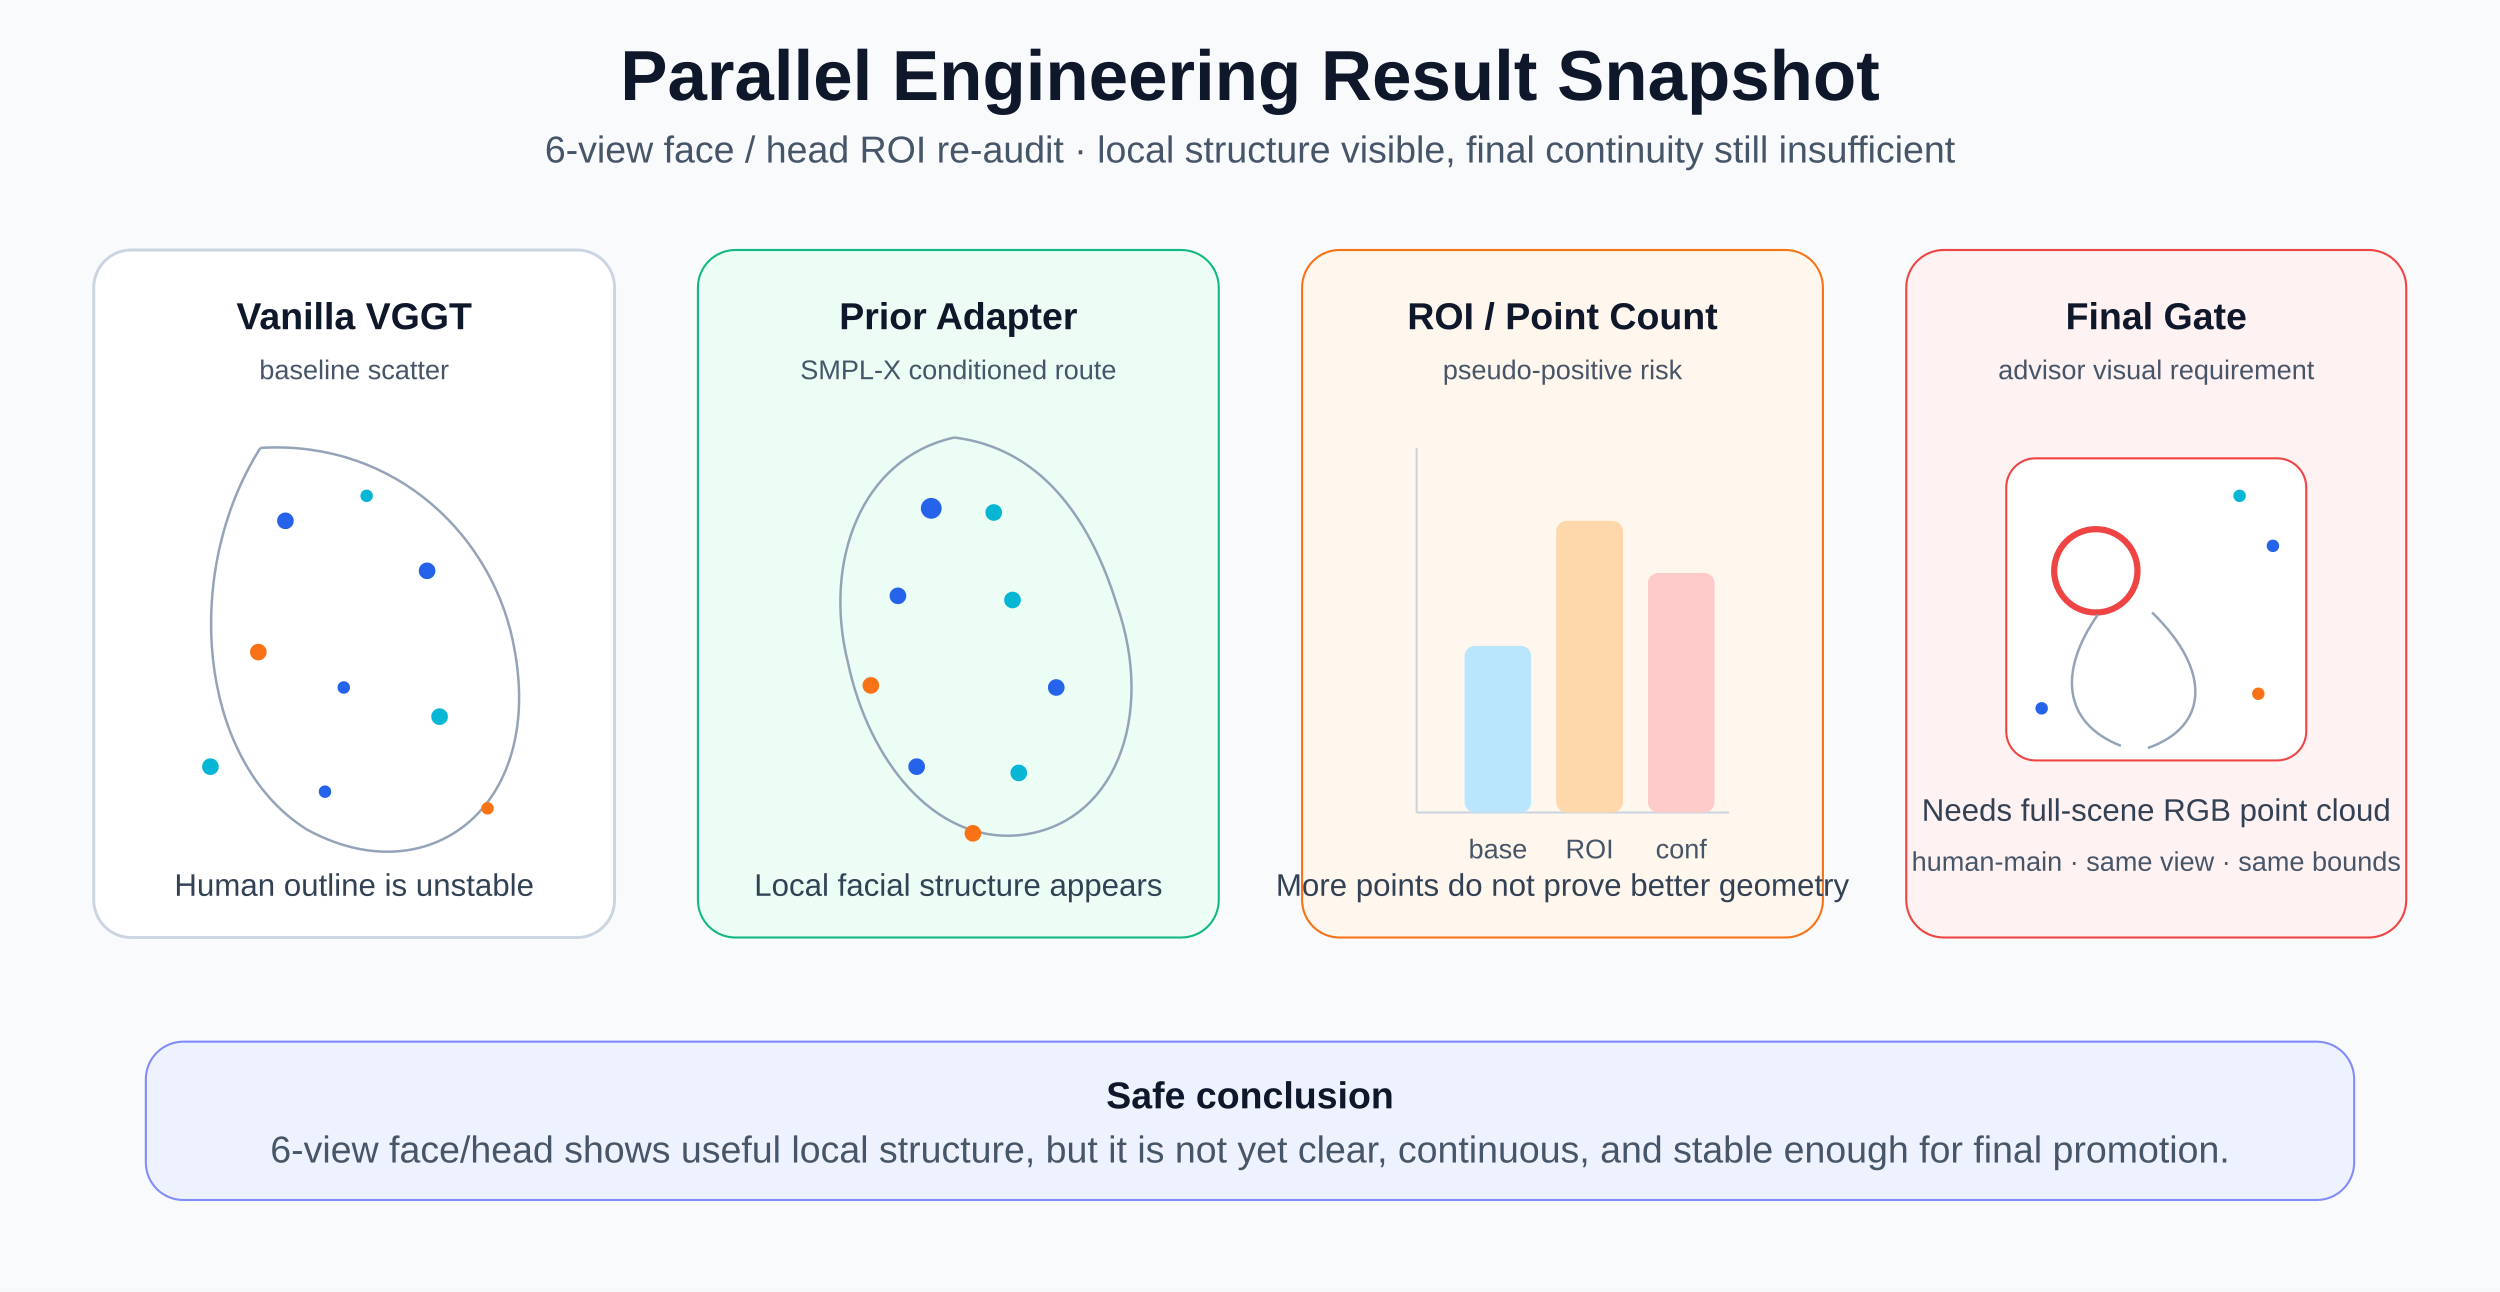
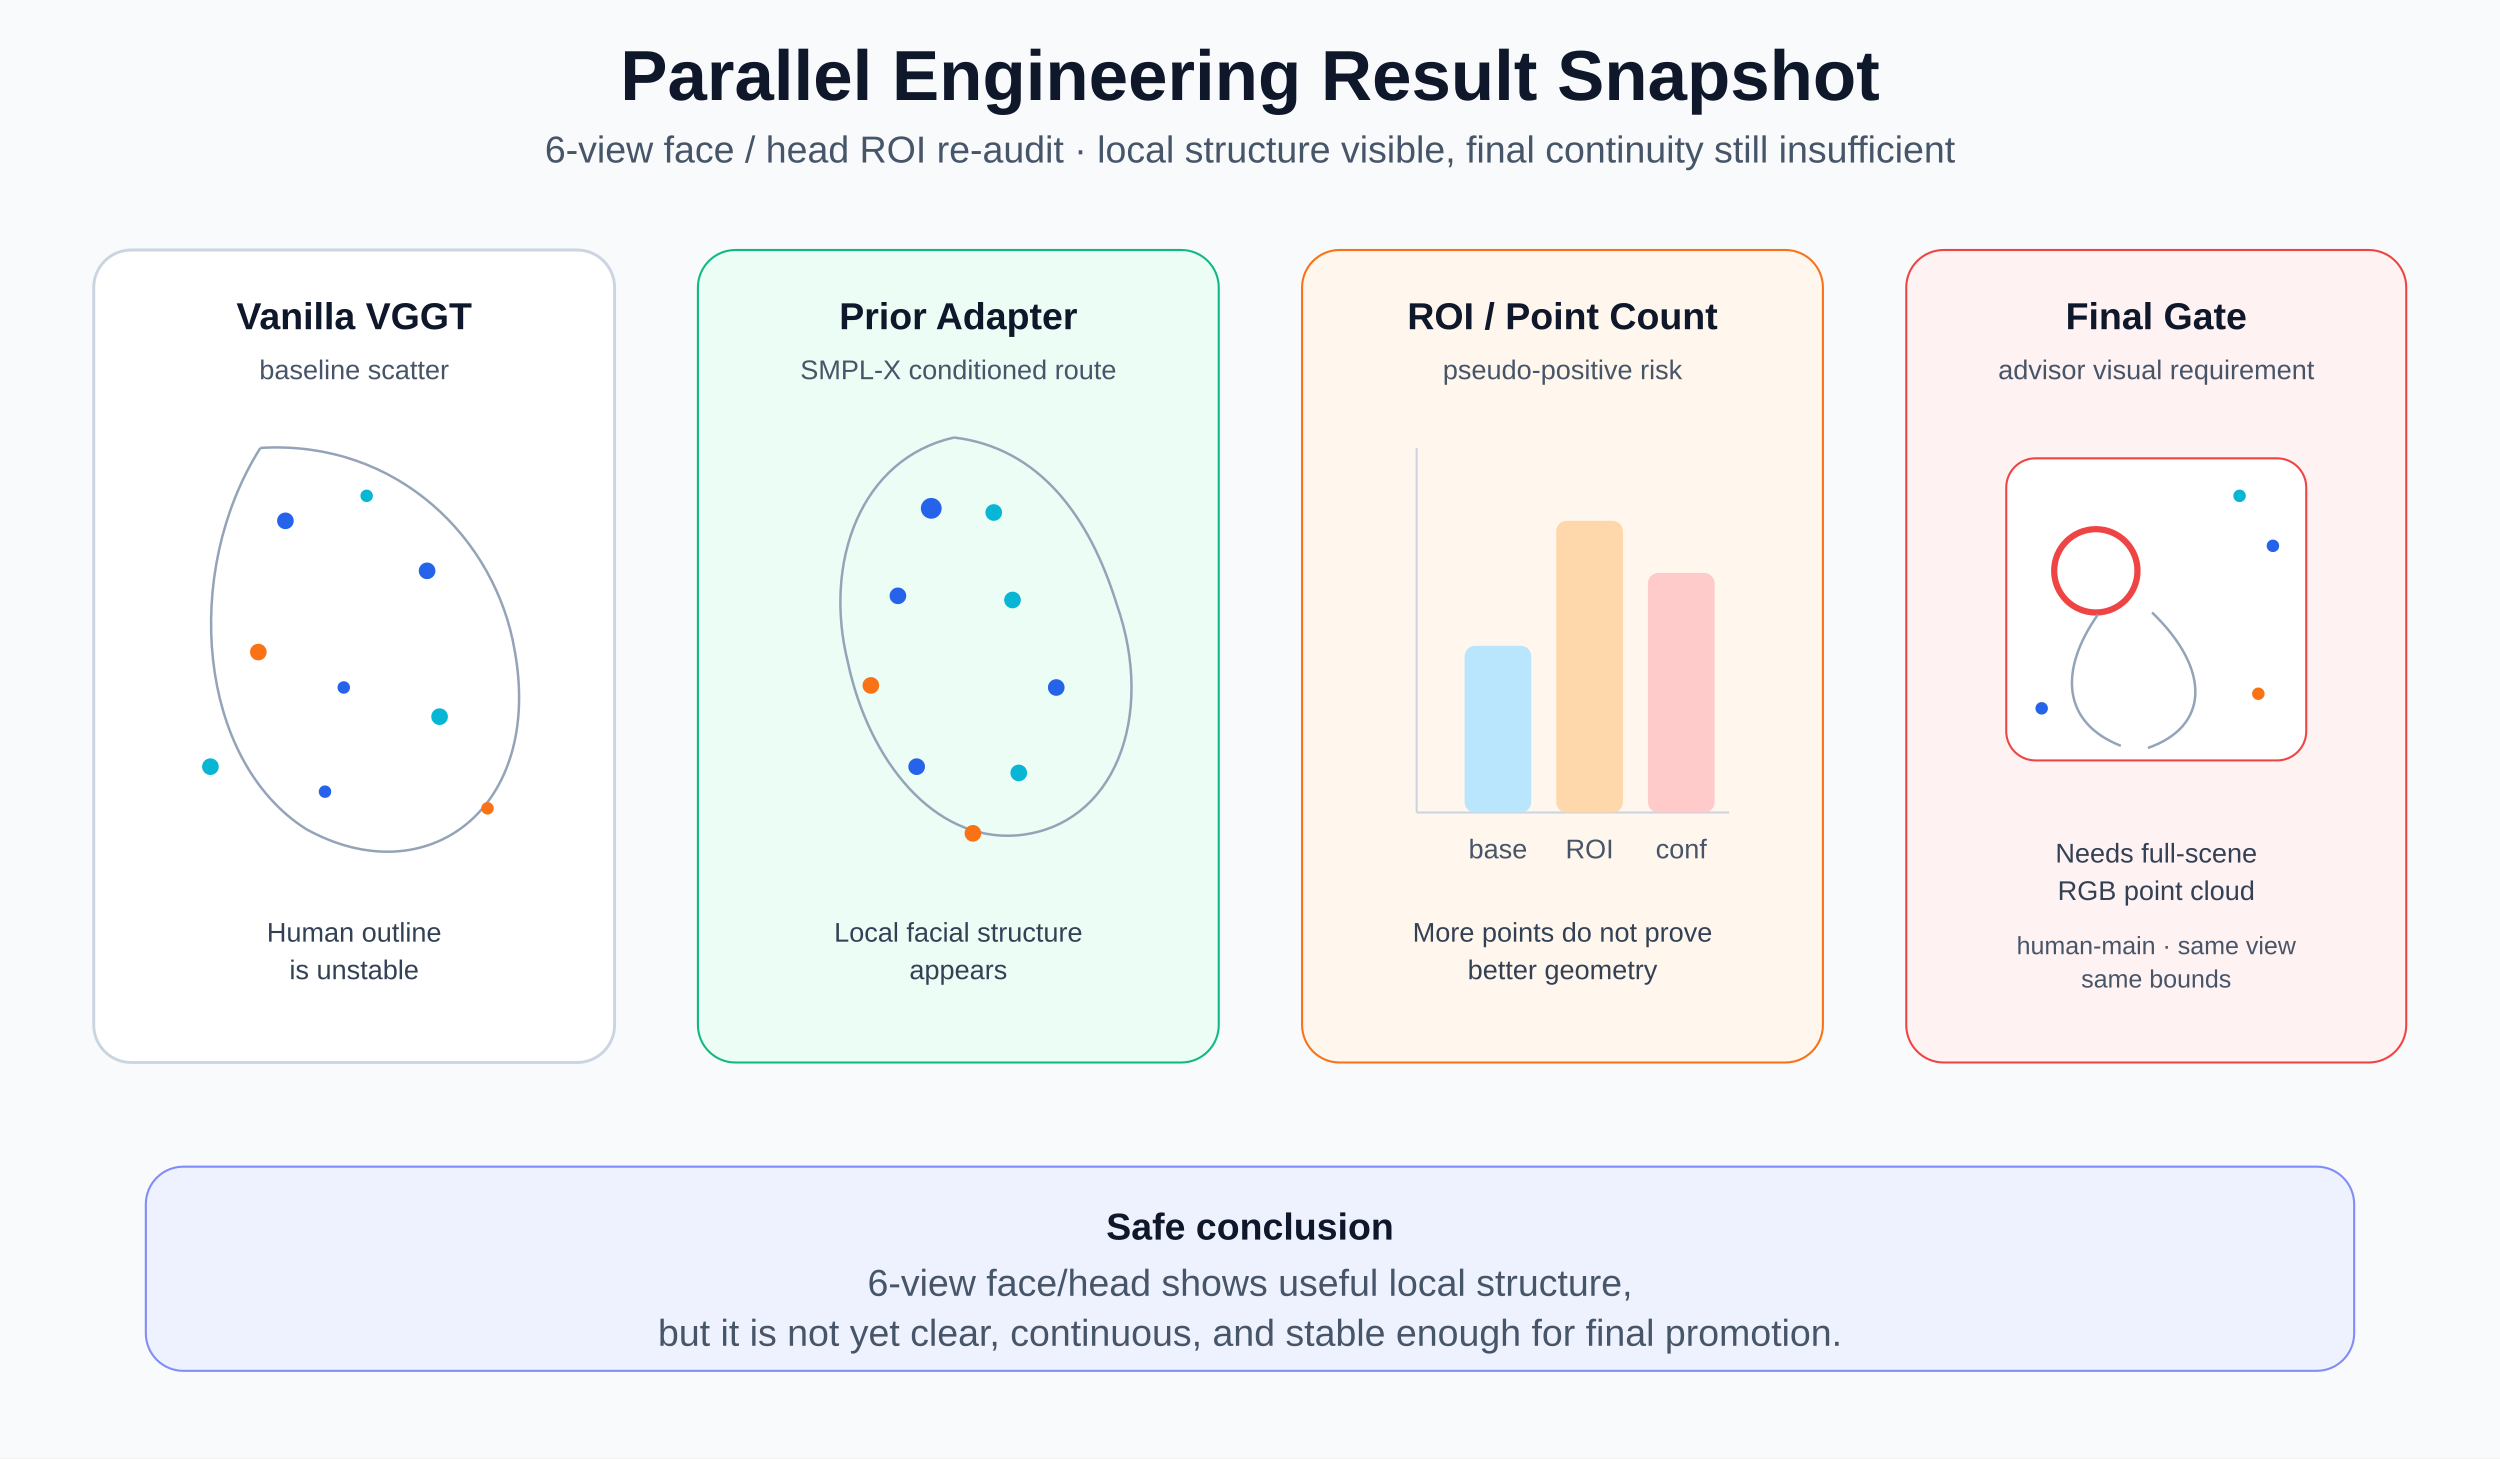
- <svg xmlns="http://www.w3.org/2000/svg" width="1200" height="620" viewBox="0 0 1200 620">
+ <svg xmlns="http://www.w3.org/2000/svg" width="1200" height="700" viewBox="0 0 1200 700">
  <defs>
    <style>
-       text{font-family:Arial,Helvetica,sans-serif;fill:#0f172a}.title{font-size:34px;font-weight:700}.sub{font-size:18px;fill:#475569}.h{font-size:18px;font-weight:700}.small{font-size:13px;fill:#475569}.cap{font-size:15px;fill:#334155}.box{fill:#fff;stroke:#cbd5e1;stroke-width:1.4}.good{fill:#ecfdf5;stroke:#10b981}.warn{fill:#fff7ed;stroke:#f97316}.bad{fill:#fef2f2;stroke:#ef4444}.dotA{fill:#2563eb}.dotB{fill:#06b6d4}.dotC{fill:#f97316}.line{stroke:#94a3b8;stroke-width:1.2;fill:none}.axis{stroke:#cbd5e1;stroke-width:1}
+       text{font-family:Arial,Helvetica,sans-serif;fill:#0f172a}
+       .title{font-size:34px;font-weight:700}
+       .sub{font-size:18px;fill:#475569}
+       .h{font-size:18px;font-weight:700}
+       .small{font-size:13px;fill:#475569}
+       .cap{font-size:13px;fill:#334155}
+       .cap2{font-size:12px;fill:#475569}
+       .box{fill:#fff;stroke:#cbd5e1;stroke-width:1.4}
+       .good{fill:#ecfdf5;stroke:#10b981}
+       .warn{fill:#fff7ed;stroke:#f97316}
+       .bad{fill:#fef2f2;stroke:#ef4444}
+       .dotA{fill:#2563eb}.dotB{fill:#06b6d4}.dotC{fill:#f97316}
+       .line{stroke:#94a3b8;stroke-width:1.2;fill:none}
+       .axis{stroke:#cbd5e1;stroke-width:1}
    </style>
  </defs>
-   <rect width="1200" height="620" fill="#f8fafc" />
+   <rect width="1200" height="700" fill="#f8fafc" />
  <text x="600" y="48" text-anchor="middle" class="title">Parallel Engineering Result Snapshot</text>
  <text x="600" y="78" text-anchor="middle" class="sub">6-view face / head ROI re-audit · local structure visible, final continuity still insufficient</text>
  <g transform="translate(45 120)">
-     <rect width="250" height="330" rx="18" class="box" />
+     <rect width="250" height="390" rx="18" class="box" />
    <text x="125" y="38" text-anchor="middle" class="h">Vanilla VGGT</text>
    <text x="125" y="62" text-anchor="middle" class="small">baseline scatter</text>
    <path d="M80 95 C42 155,50 245,102 278 C160 310,216 268,202 192 C193 139,146 91,80 95" class="line" />
    <circle cx="92" cy="130" r="4" class="dotA" />
    <circle cx="131" cy="118" r="3" class="dotB" />
    <circle cx="160" cy="154" r="4" class="dotA" />
    <circle cx="79" cy="193" r="4" class="dotC" />
    <circle cx="120" cy="210" r="3" class="dotA" />
    <circle cx="166" cy="224" r="4" class="dotB" />
    <circle cx="111" cy="260" r="3" class="dotA" />
    <circle cx="189" cy="268" r="3" class="dotC" />
    <circle cx="56" cy="248" r="4" class="dotB" />
-     <text x="125" y="310" text-anchor="middle" class="cap">Human outline is unstable</text>
+     <text x="125" y="332" text-anchor="middle" class="cap">Human outline</text>
+     <text x="125" y="350" text-anchor="middle" class="cap">is unstable</text>
  </g>
  <g transform="translate(335 120)">
-     <rect width="250" height="330" rx="18" class="good" />
+     <rect width="250" height="390" rx="18" class="good" />
    <text x="125" y="38" text-anchor="middle" class="h">Prior Adapter</text>
    <text x="125" y="62" text-anchor="middle" class="small">SMPL-X conditioned route</text>
    <path d="M123 90 C78 100,60 150,72 198 C82 245,113 284,153 281 C200 277,220 224,201 170 C188 128,164 95,123 90" class="line" />
    <circle cx="112" cy="124" r="5" class="dotA" />
    <circle cx="142" cy="126" r="4" class="dotB" />
    <circle cx="96" cy="166" r="4" class="dotA" />
    <circle cx="151" cy="168" r="4" class="dotB" />
    <circle cx="83" cy="209" r="4" class="dotC" />
    <circle cx="172" cy="210" r="4" class="dotA" />
    <circle cx="105" cy="248" r="4" class="dotA" />
    <circle cx="154" cy="251" r="4" class="dotB" />
    <circle cx="132" cy="280" r="4" class="dotC" />
-     <text x="125" y="310" text-anchor="middle" class="cap">Local facial structure appears</text>
+     <text x="125" y="332" text-anchor="middle" class="cap">Local facial structure</text>
+     <text x="125" y="350" text-anchor="middle" class="cap">appears</text>
  </g>
  <g transform="translate(625 120)">
-     <rect width="250" height="330" rx="18" class="warn" />
+     <rect width="250" height="390" rx="18" class="warn" />
    <text x="125" y="38" text-anchor="middle" class="h">ROI / Point Count</text>
    <text x="125" y="62" text-anchor="middle" class="small">pseudo-positive risk</text>
    <line x1="55" y1="270" x2="205" y2="270" class="axis" />
    <line x1="55" y1="95" x2="55" y2="270" class="axis" />
    <rect x="78" y="190" width="32" height="80" rx="5" fill="#bae6fd" />
    <rect x="122" y="130" width="32" height="140" rx="5" fill="#fed7aa" />
    <rect x="166" y="155" width="32" height="115" rx="5" fill="#fecaca" />
    <text x="94" y="292" text-anchor="middle" class="small">base</text>
    <text x="138" y="292" text-anchor="middle" class="small">ROI</text>
    <text x="182" y="292" text-anchor="middle" class="small">conf</text>
-     <text x="125" y="310" text-anchor="middle" class="cap">More points do not prove better geometry</text>
+     <text x="125" y="332" text-anchor="middle" class="cap">More points do not prove</text>
+     <text x="125" y="350" text-anchor="middle" class="cap">better geometry</text>
  </g>
  <g transform="translate(915 120)">
-     <rect width="240" height="330" rx="18" class="bad" />
+     <rect width="240" height="390" rx="18" class="bad" />
    <text x="120" y="38" text-anchor="middle" class="h">Final Gate</text>
    <text x="120" y="62" text-anchor="middle" class="small">advisor visual requirement</text>
    <rect x="48" y="100" width="144" height="145" rx="14" fill="#fff" stroke="#ef4444" />
    <circle cx="91" cy="154" r="20" fill="none" stroke="#ef4444" stroke-width="3" />
    <path d="M92 175 C73 202,75 227,103 238" class="line" />
    <path d="M118 174 C147 202,145 229,116 239" class="line" />
    <circle cx="160" cy="118" r="3" class="dotB" />
    <circle cx="176" cy="142" r="3" class="dotA" />
    <circle cx="169" cy="213" r="3" class="dotC" />
    <circle cx="65" cy="220" r="3" class="dotA" />
-     <text x="120" y="274" text-anchor="middle" class="cap">Needs full-scene RGB point cloud</text>
-     <text x="120" y="298" text-anchor="middle" class="small">human-main · same view · same bounds</text>
+     <text x="120" y="294" text-anchor="middle" class="cap">Needs full-scene</text>
+     <text x="120" y="312" text-anchor="middle" class="cap">RGB point cloud</text>
+     <text x="120" y="338" text-anchor="middle" class="cap2">human-main · same view</text>
+     <text x="120" y="354" text-anchor="middle" class="cap2">same bounds</text>
  </g>
-   <rect x="70" y="500" width="1060" height="76" rx="18" fill="#eef2ff" stroke="#818cf8" />
-   <text x="600" y="532" text-anchor="middle" class="h">Safe conclusion</text>
-   <text x="600" y="558" text-anchor="middle" class="sub">6-view face/head shows useful local structure, but it is not yet clear, continuous, and stable enough for final promotion.</text>
+   <rect x="70" y="560" width="1060" height="98" rx="18" fill="#eef2ff" stroke="#818cf8" />
+   <text x="600" y="595" text-anchor="middle" class="h">Safe conclusion</text>
+   <text x="600" y="622" text-anchor="middle" class="sub">6-view face/head shows useful local structure,</text>
+   <text x="600" y="646" text-anchor="middle" class="sub">but it is not yet clear, continuous, and stable enough for final promotion.</text>
</svg>
